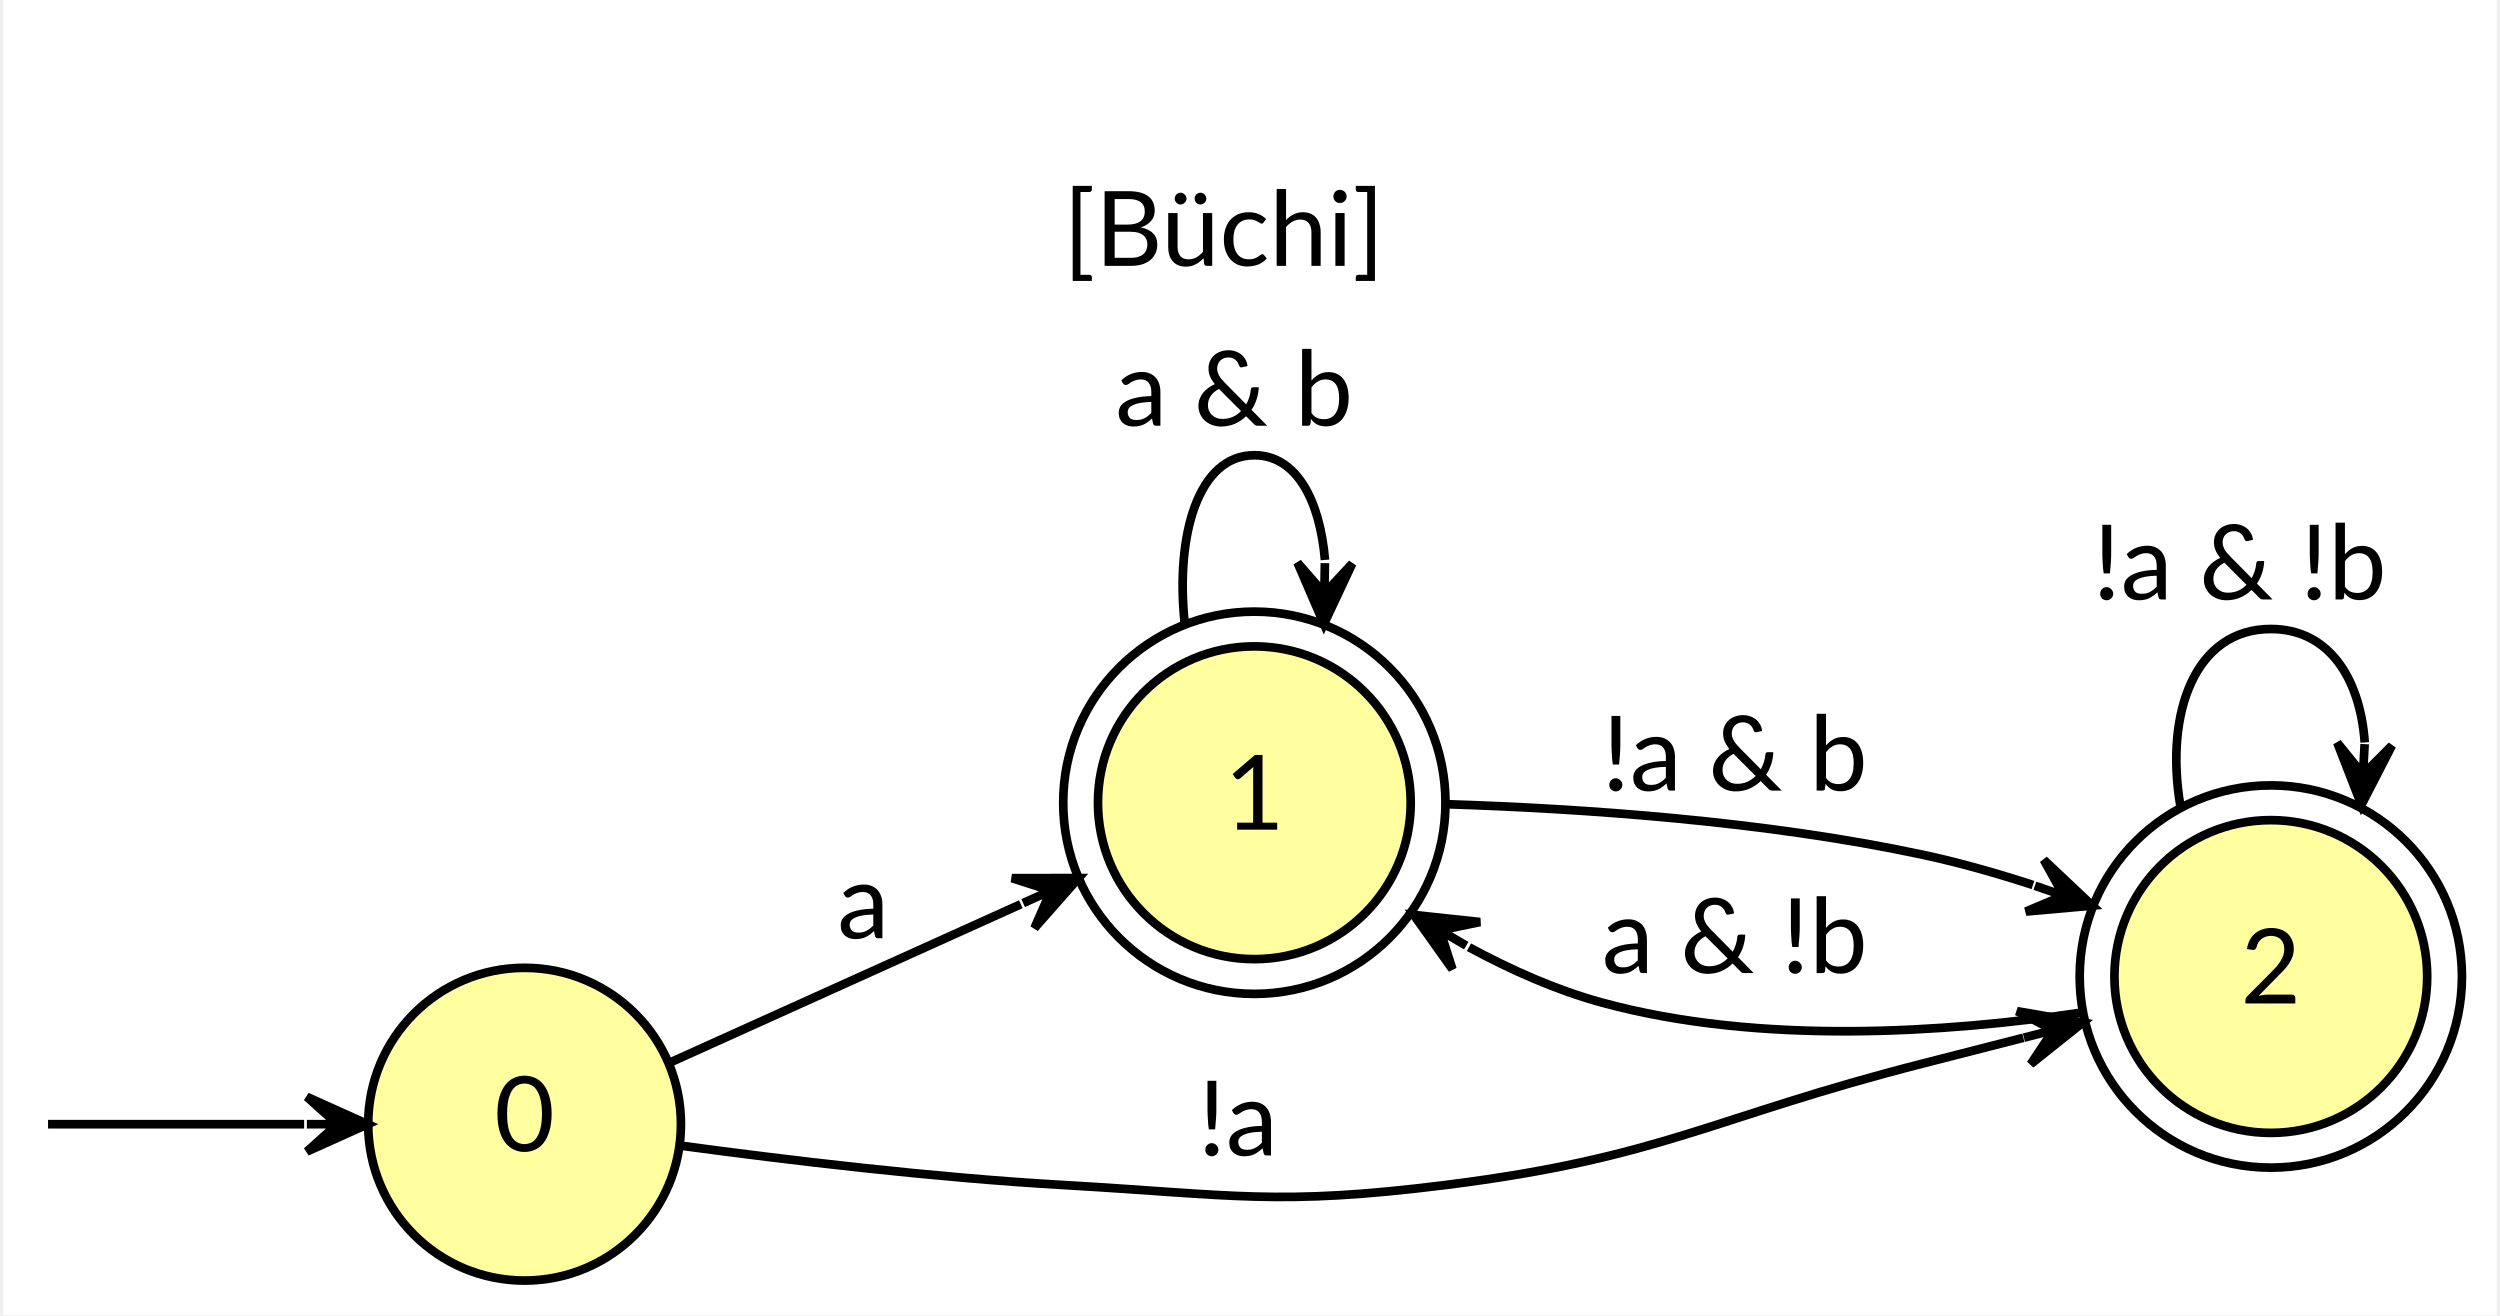
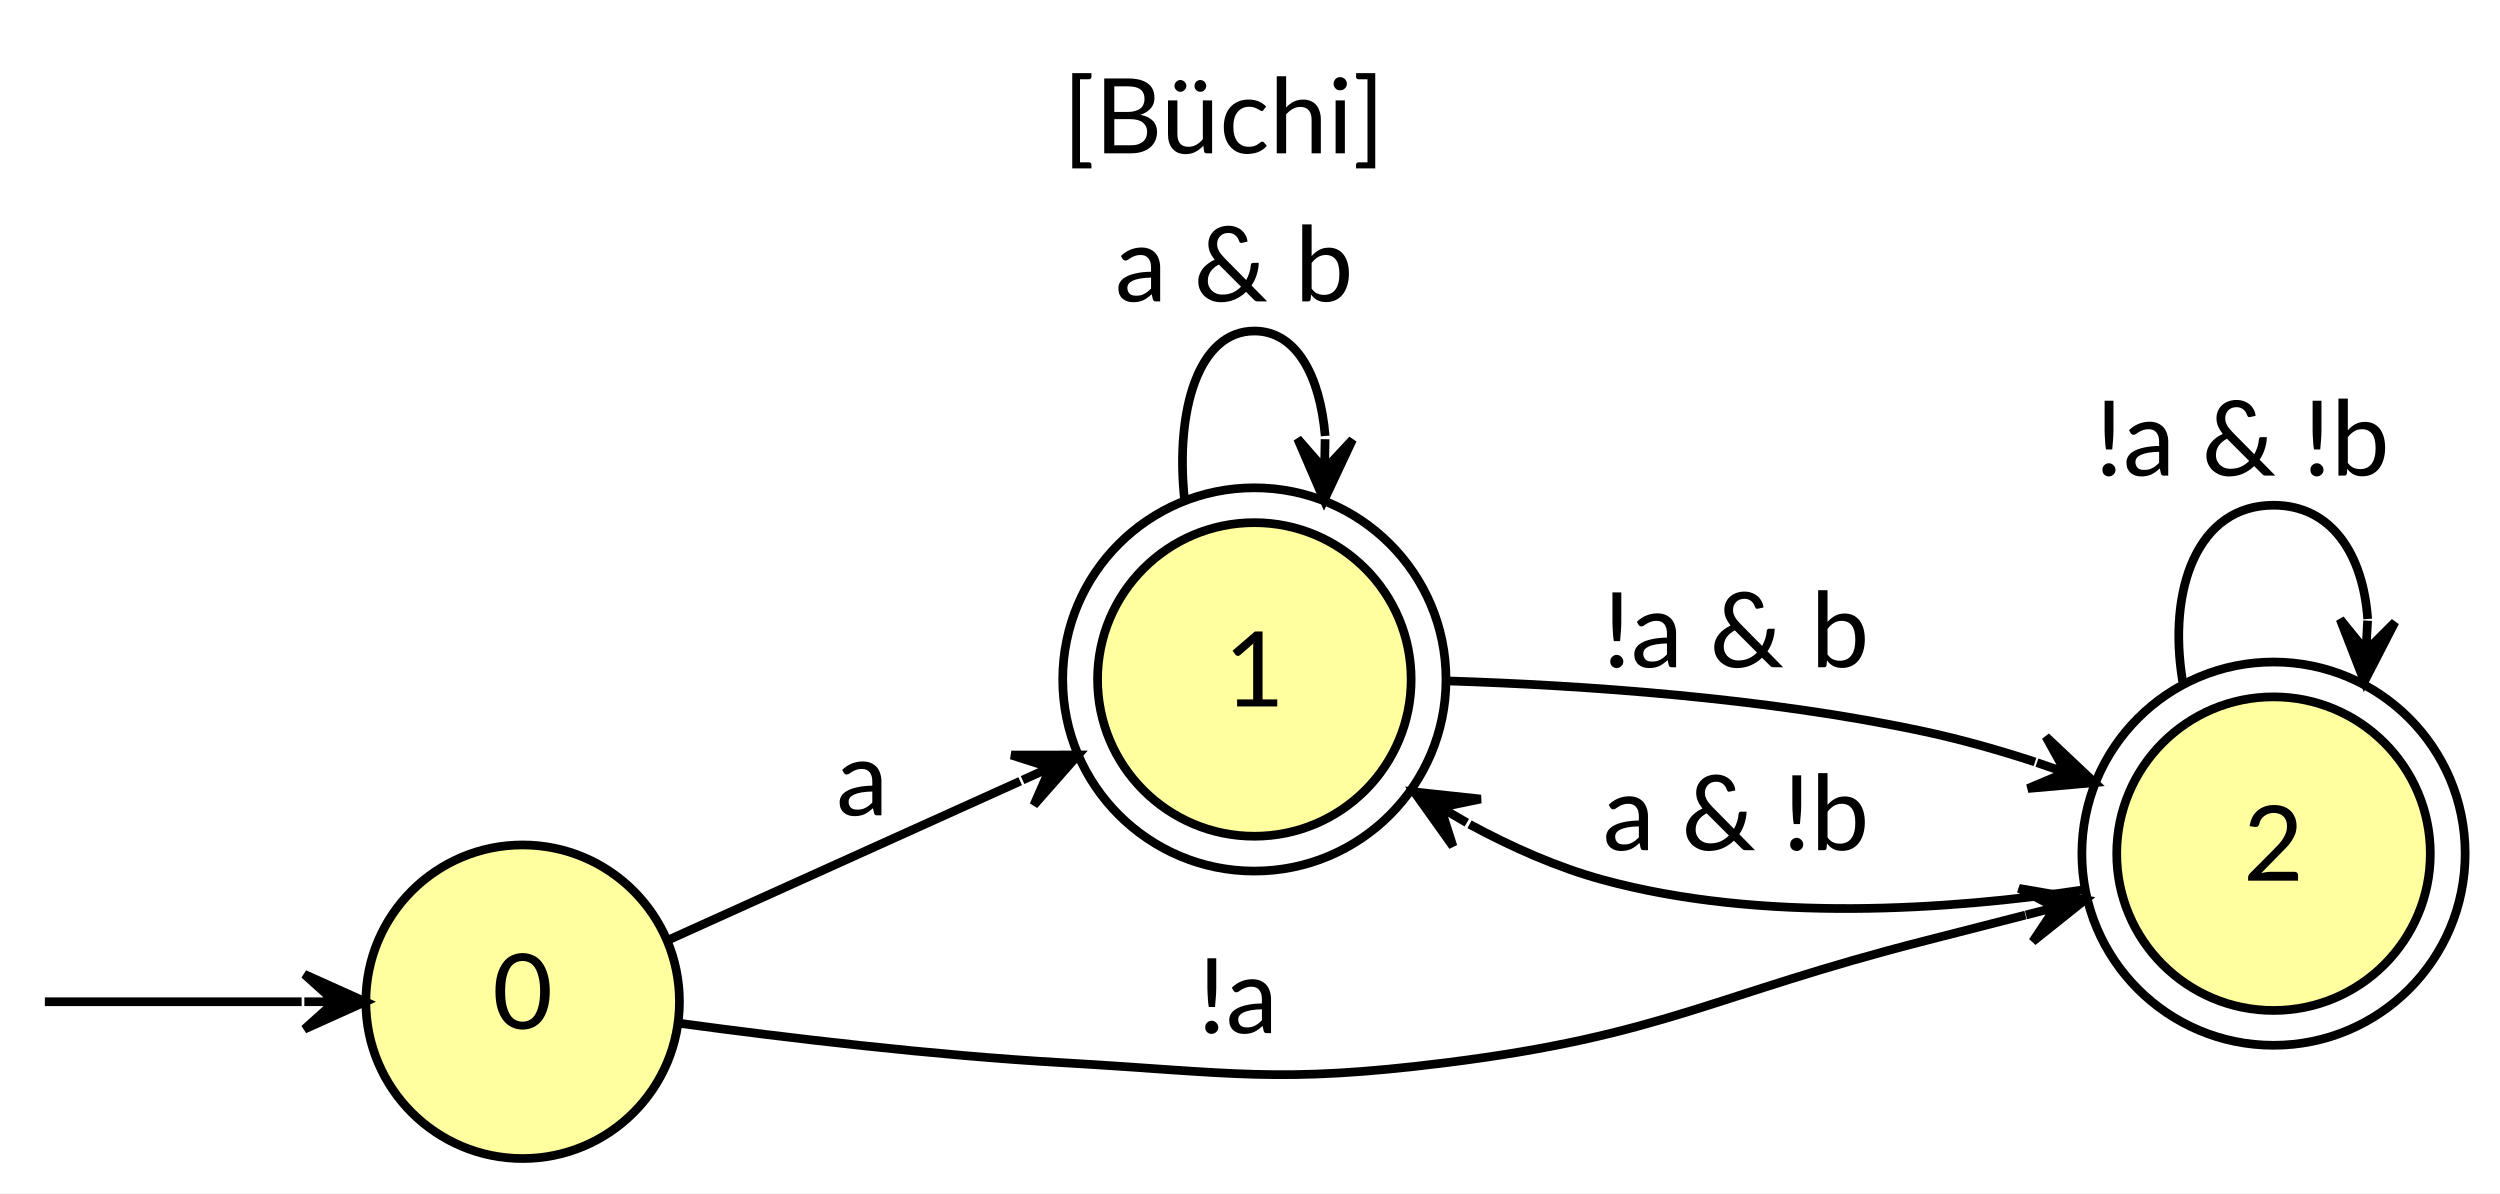
- <svg xmlns="http://www.w3.org/2000/svg" width="287pt" height="151pt" viewBox="0 0 287 151.4">
-   <g class="graph" transform="translate(4 147.4)">
-     <path fill="#fff" stroke="transparent" d="M-4 4v-151.4h287V4H-4z" />
-     <text x="118" y="-116.8" font-family="Lato" font-size="12">[Büchi]</text>
+ <svg xmlns="http://www.w3.org/2000/svg" width="287pt" height="137pt" viewBox="0 0 287 137">
+   <g class="graph" transform="translate(4 133)">
+     <path fill="#fff" stroke="transparent" d="M-4 4v-137h287V4H-4z" />
+     <text x="118" y="-115.4" font-family="Lato" font-size="12">[Büchi]</text>
    <g class="node">
      <circle fill="#ffffa0" stroke="#000" cx="56" cy="-18" r="18" />
      <text text-anchor="middle" x="56" y="-14.9" font-family="Lato" font-size="12">0</text>
    </g>
    <g class="edge">
      <path fill="none" stroke="#000" d="M1.15-18h29.48" />
      <path stroke="#000" d="M37.94-18l-7-3.15 3.5 3.15h-3.5 3.5l-3.5 3.15 7-3.15h0z" />
    </g>
    <g class="node">
      <circle fill="#ffffa0" stroke="#000" cx="140" cy="-55" r="18" />
      <circle fill="none" stroke="#000" cx="140" cy="-55" r="22" />
      <text text-anchor="middle" x="140" y="-51.9" font-family="Lato" font-size="12">1</text>
    </g>
    <g class="edge">
      <path fill="none" stroke="#000" d="M72.81-25.13c11.41-5.15 27.08-12.22 40.31-18.19" />
      <path stroke="#000" d="M119.77-46.33l-7.67.01 4.48 1.43-3.19 1.44h0l3.19-1.44-1.89 4.32 5.08-5.76h0z" />
      <text x="92" y="-39.4" font-family="Lato" font-size="12">a</text>
    </g>
    <g class="node">
      <circle fill="#ffffa0" stroke="#000" cx="257" cy="-35" r="18" />
      <circle fill="none" stroke="#000" cx="257" cy="-35" r="22" />
      <text text-anchor="middle" x="257" y="-31.9" font-family="Lato" font-size="12">2</text>
    </g>
    <g class="edge">
      <path fill="none" stroke="#000" d="M74.05-15.52C86.25-13.87 103.1-11.85 118-11c19.52 1.12 24.6 2.43 44 0 25.03-3.14 30.56-7.76 55-14 3.72-.95 7.65-1.96 11.52-2.95" />
      <path stroke="#000" d="M235.36-29.7l-7.57-1.31 4.18 2.18-3.39.87h0l3.39-.87-2.61 3.92 6-4.79h0z" />
      <text x="133.5" y="-14.4" font-family="Lato" font-size="12">!a</text>
    </g>
    <g class="edge">
      <path fill="none" stroke="#000" d="M131.99-75.58C130.89-85.84 133.55-95 140-95c4.83 0 7.54 5.15 8.13 12.05" />
      <path stroke="#000" d="M148.01-75.58l3.26-6.95-3.21 3.45.06-3.5h0l-.06 3.5-3.09-3.55 3.04 7.05h0z" />
      <text x="124" y="-98.4" font-family="Lato" font-size="12">a &amp; b</text>
    </g>
    <g class="edge">
      <path fill="none" stroke="#000" d="M162.19-54.83c15.36.49 36.56 1.91 54.81 5.83 4.15.89 8.45 2.11 12.62 3.47" />
      <path stroke="#000" d="M236.46-43.16l-5.59-5.27 2.28 4.12-3.31-1.14h0l3.31 1.14-4.34 1.83 7.65-.68h0z" />
      <text x="180" y="-56.4" font-family="Lato" font-size="12">!a &amp; b</text>
    </g>
    <g class="edge">
      <path fill="none" stroke="#000" d="M235.3-30.86c-15.5 2.31-37.08 3.83-55.3-1.14-5.21-1.42-10.44-3.74-15.3-6.37" />
      <path stroke="#000" d="M158.35-42.09l4.45 6.25-1.43-4.48 3.02 1.77h0l-3.02-1.77 4.61-.95-7.63-.82h0z" />
      <text x="180" y="-35.4" font-family="Lato" font-size="12">a &amp; !b</text>
    </g>
    <g class="edge">
      <path fill="none" stroke="#000" d="M246.57-54.76C244.8-65.35 248.28-75 257-75c6.68 0 10.28 5.66 10.81 13.06" />
      <path stroke="#000" d="M267.43-54.76l3.51-6.82-3.33 3.33.19-3.5h0l-.19 3.5-2.96-3.66 2.78 7.15h0z" />
      <text x="236.5" y="-78.4" font-family="Lato" font-size="12">!a &amp; !b</text>
    </g>
  </g>
</svg>
